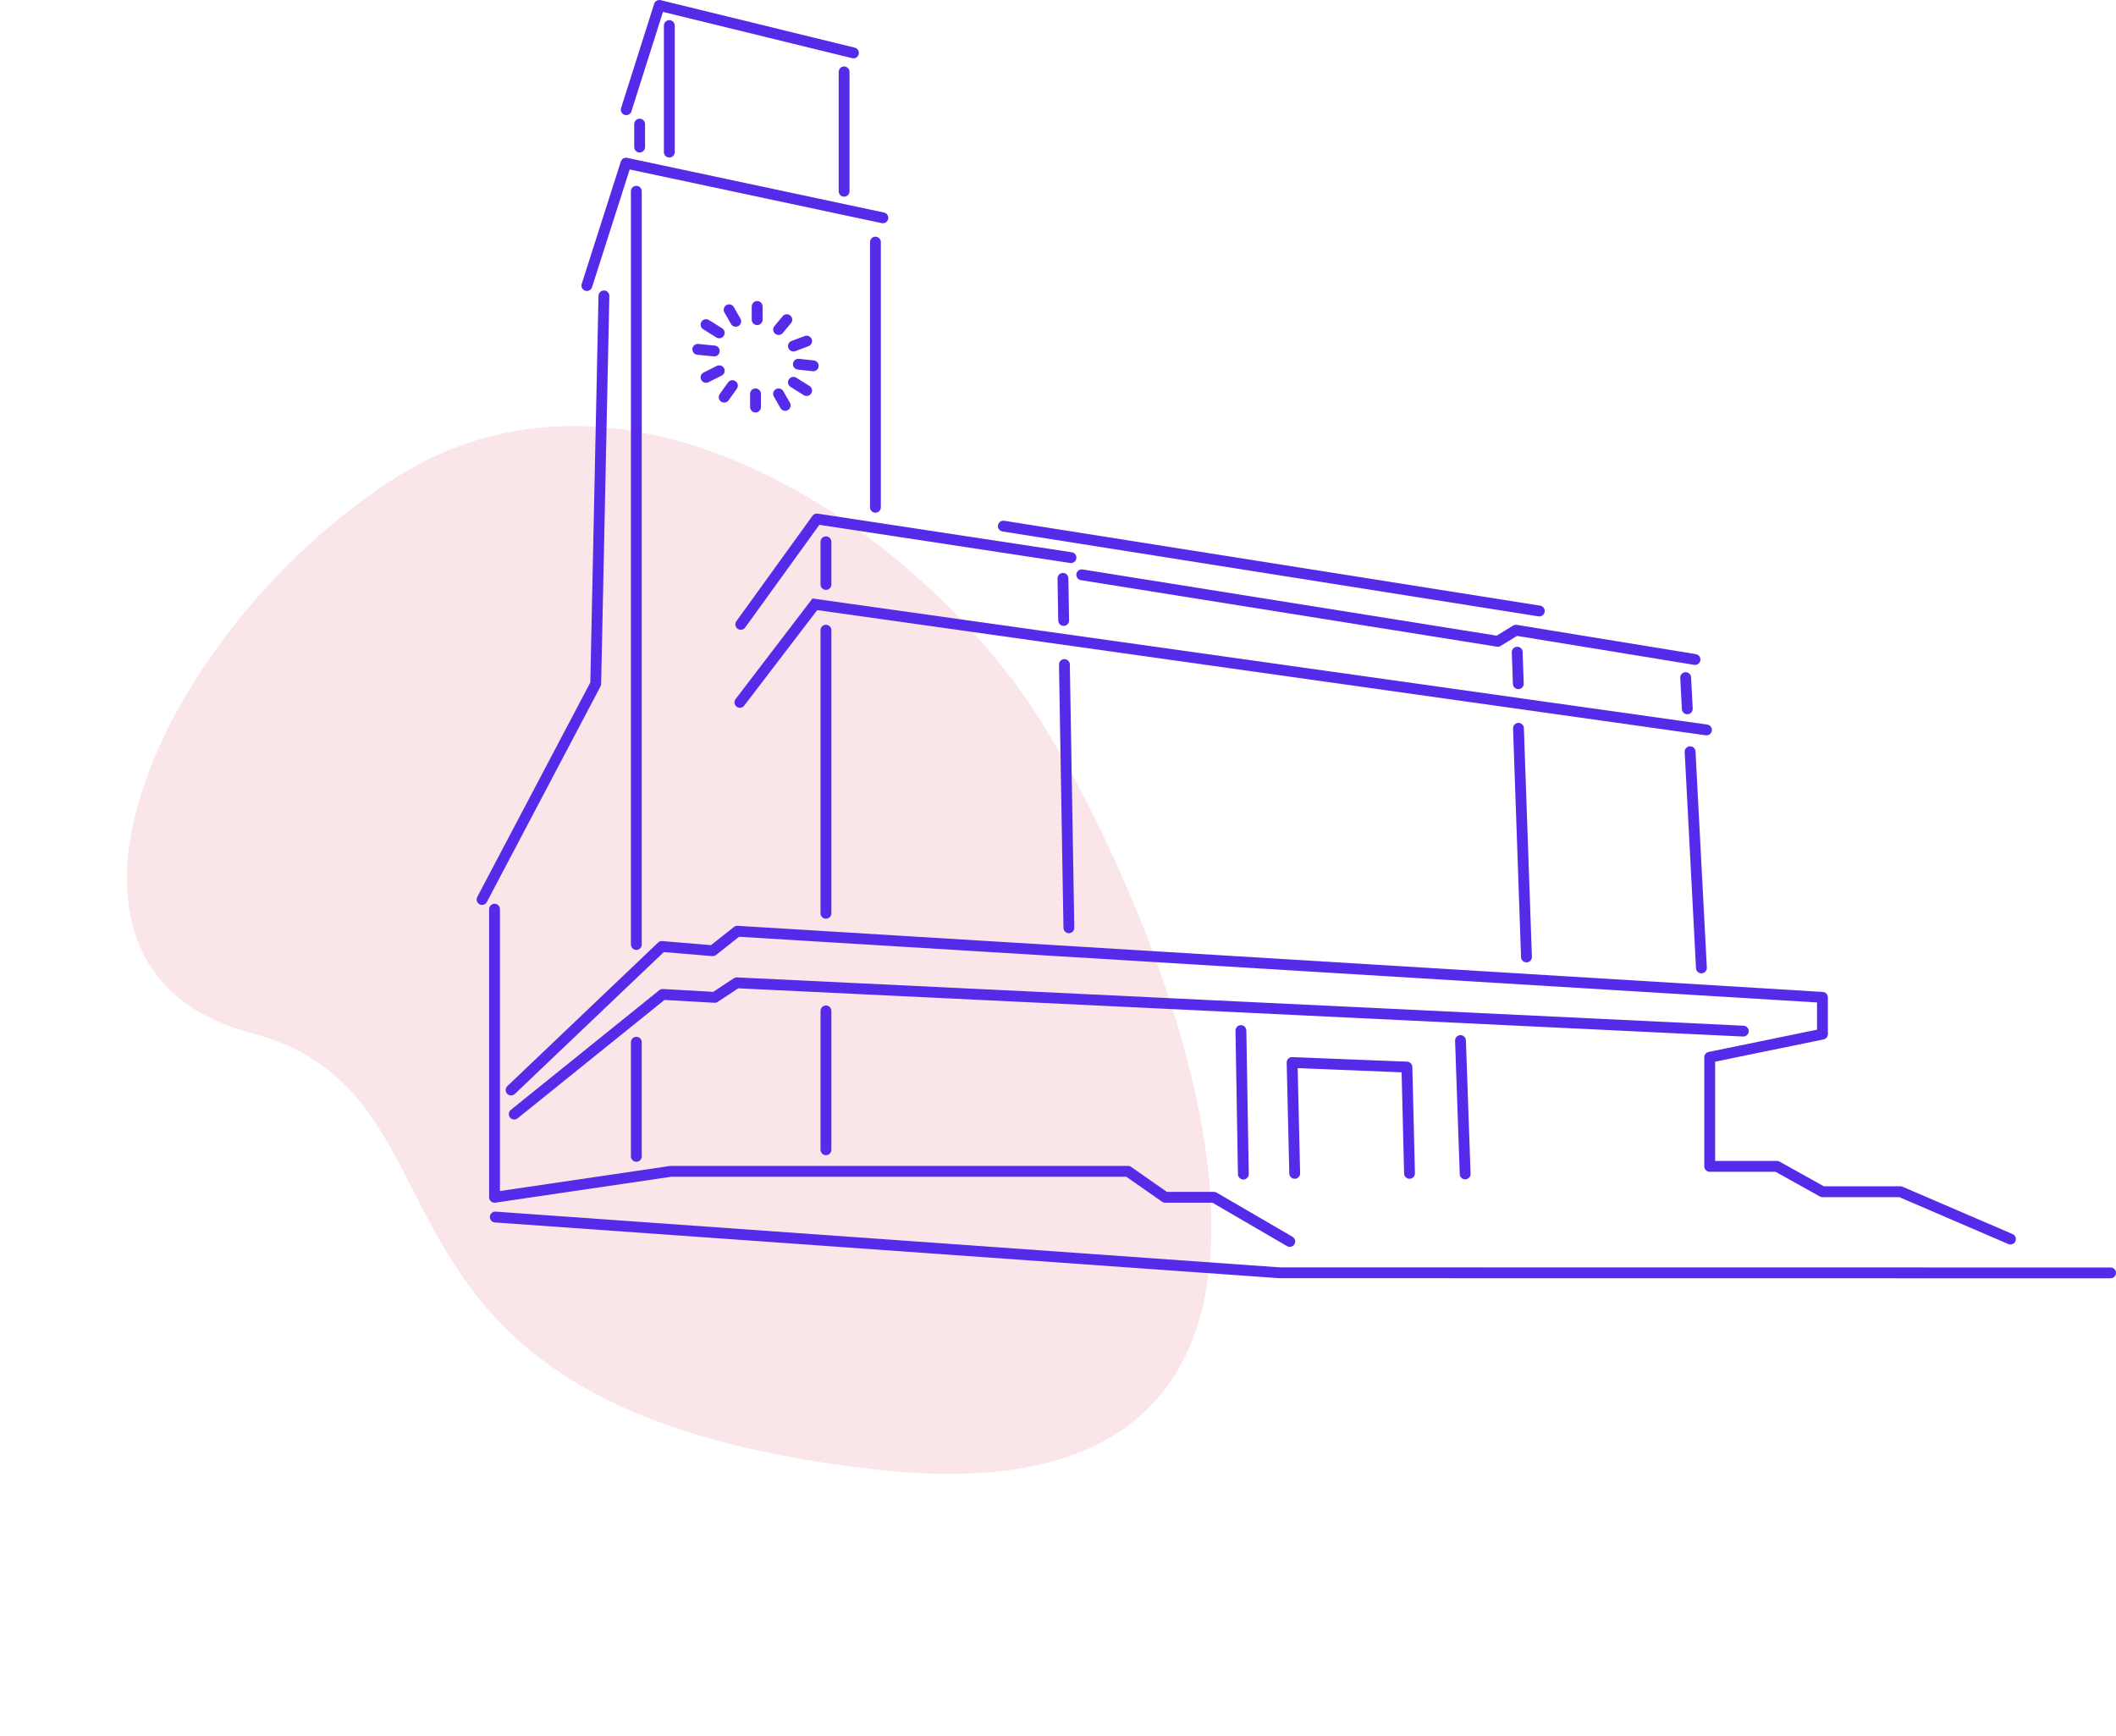
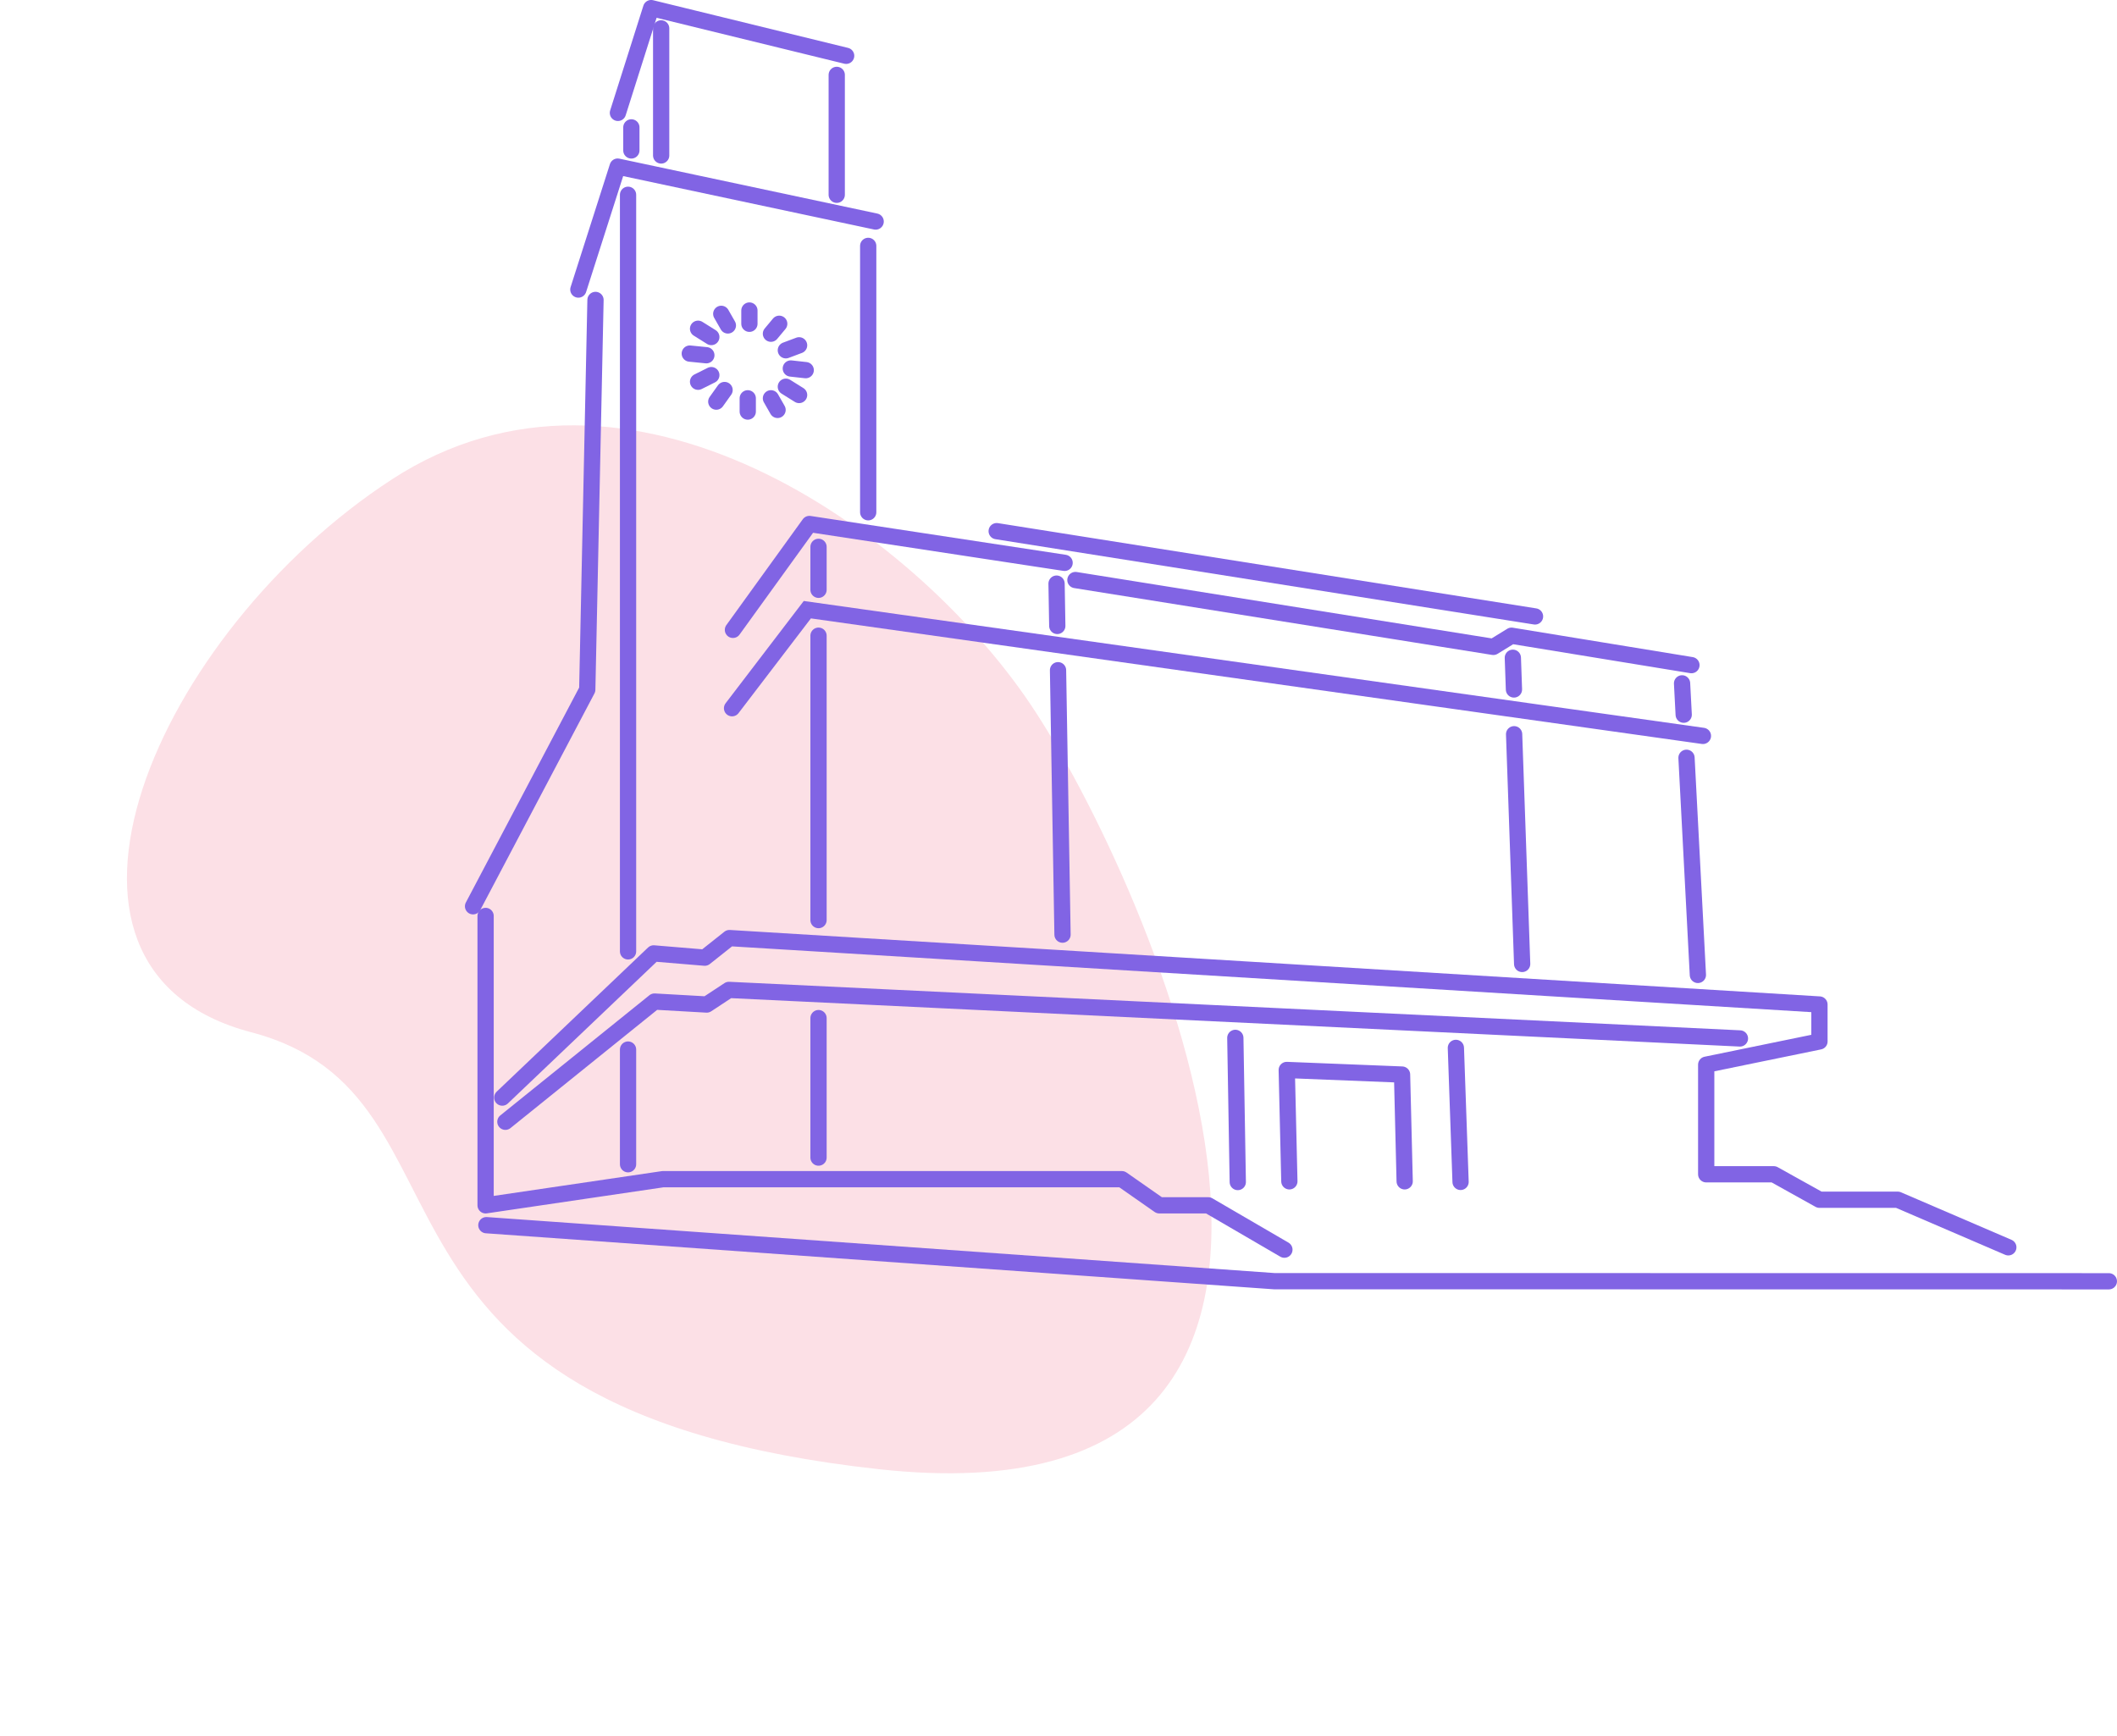
- <svg xmlns="http://www.w3.org/2000/svg" width="234.287" height="192.192" viewBox="0 0 234.287 192.192">
-   <g id="building_2" data-name="building 2" transform="translate(-167.293 -4064.399)">
-     <path id="Path_140" data-name="Path 140" d="M37.3,121.255c48.188,39.321,60.481-38.415,60.114-61.863S82.724,0,51.749,0-13.374,22.249,5.328,42.821-10.889,81.934,37.3,121.255Z" transform="matrix(0.839, -0.545, 0.545, 0.839, 167.294, 4145.74)" fill="#fae5e9" />
-     <g id="Group_55" data-name="Group 55" transform="translate(-703.984 3573.068)">
+ <svg xmlns="http://www.w3.org/2000/svg" width="234.373" height="192.104" viewBox="0 0 234.373 192.104">
+   <g id="building_2" data-name="building 2" transform="translate(-167.293 -4064.487)">
+     <path id="Path_140" data-name="Path 140" d="M37.3,121.255c48.188,39.321,60.481-38.415,60.114-61.863S82.724,0,51.749,0-13.374,22.249,5.328,42.821-10.889,81.934,37.3,121.255Z" transform="matrix(0.839, -0.545, 0.545, 0.839, 167.294, 4145.74)" fill="#fce0e6" />
+     <g id="Group_51" data-name="Group 51" transform="translate(-704.984 3573.456)">
      <g id="townhall" transform="translate(924.649 491.932)">
-         <path id="Path_54" data-name="Path 54" d="M13951.65,5052.305l12.588-23.878.908-42.956" transform="translate(-13951.65 -4953.312)" fill="none" stroke="#552ae8" stroke-linecap="round" stroke-linejoin="round" stroke-width="1.2" />
-         <path id="Path_55" data-name="Path 55" d="M14009.232,4918.139l4.334-13.553,28.438,6.054" transform="translate(-13997.624 -4887.123)" fill="none" stroke="#552ae8" stroke-linecap="round" stroke-linejoin="round" stroke-width="1.2" />
-         <path id="Path_56" data-name="Path 56" d="M14039.119,4820.478l3.662-11.546,21.494,5.257" transform="translate(-14023.15 -4808.932)" fill="none" stroke="#552ae8" stroke-linecap="round" stroke-linejoin="round" stroke-width="1.2" />
-         <path id="Path_57" data-name="Path 57" d="M14168.225,4852.028v13.215" transform="translate(-14128.137 -4844.67)" fill="none" stroke="#552ae8" stroke-linecap="round" stroke-width="1.2" />
-         <path id="Path_58" data-name="Path 58" d="M14168.225,4852.029v2.542" transform="translate(-14150.775 -4838.886)" fill="none" stroke="#552ae8" stroke-linecap="round" stroke-width="1.2" />
-         <path id="Path_59" data-name="Path 59" d="M14168.225,4852.029v29.361" transform="translate(-14124.669 -4825.824)" fill="none" stroke="#552ae8" stroke-linecap="round" stroke-width="1.2" />
-         <path id="Path_60" data-name="Path 60" d="M14108.564,5132.049l8.428-11.667,28.133,4.278" transform="translate(-14079.917 -5063.521)" fill="none" stroke="#552ae8" stroke-linecap="round" stroke-linejoin="round" stroke-width="1.2" />
-         <path id="Path_61" data-name="Path 61" d="M0,0V60.081" transform="translate(117.06 67.049) rotate(99)" fill="none" stroke="#552ae8" stroke-linecap="round" stroke-width="1.2" />
-         <path id="Path_62" data-name="Path 62" d="M14383.247,5163.612l-19.834-3.242-2,1.23-46.068-7.365" transform="translate(-14248.944 -5091.194)" fill="none" stroke="#552ae8" stroke-linecap="round" stroke-linejoin="round" stroke-width="1.2" />
-         <path id="Path_77" data-name="Path 77" d="M14168.225,4852.029v14.009" transform="translate(-14147.489 -4849.799)" fill="none" stroke="#552ae8" stroke-linecap="round" stroke-width="1.2" />
-         <path id="Path_78" data-name="Path 78" d="M14168.225,4852.029v83.4" transform="translate(-14151.141 -4831.455)" fill="none" stroke="#552ae8" stroke-linecap="round" stroke-width="1.2" />
-         <path id="Path_79" data-name="Path 79" d="M14168.225,4852.029v31.9l19.535-2.879h50.6l4.125,2.879h5.395l8.395,4.888" transform="translate(-14166.842 -4751.965)" fill="none" stroke="#552ae8" stroke-linecap="round" stroke-linejoin="round" stroke-width="1.2" />
-         <path id="Path_80" data-name="Path 80" d="M13969.285,5387.967l16.688-15.892,5.633.47,2.721-2.159,120.152,7.322v3.836" transform="translate(-13966.066 -5267.882)" fill="none" stroke="#552ae8" stroke-linecap="round" stroke-linejoin="round" stroke-width="1.2" />
-         <path id="Path_81" data-name="Path 81" d="M14168.225,4852.03v31.347" transform="translate(-14130.146 -4782.858)" fill="none" stroke="#552ae8" stroke-linecap="round" stroke-width="1.2" />
-         <path id="Path_82" data-name="Path 82" d="M0,0V29.145" transform="matrix(1, -0.017, 0.017, 1, 64.481, 72.977)" fill="none" stroke="#552ae8" stroke-linecap="round" stroke-width="1.2" />
-         <path id="Path_83" data-name="Path 83" d="M0,0V25.346" transform="matrix(0.999, -0.035, 0.035, 0.999, 114.755, 80.034)" fill="none" stroke="#552ae8" stroke-linecap="round" stroke-width="1.2" />
-         <path id="Path_84" data-name="Path 84" d="M0,0V23.967" transform="translate(133.758 82.63) rotate(-3)" fill="none" stroke="#552ae8" stroke-linecap="round" stroke-width="1.2" />
-         <path id="Path_85" data-name="Path 85" d="M14108.021,5182.977l8.3-10.86,98.723,13.911" transform="translate(-14079.473 -5105.811)" fill="none" stroke="#552ae8" stroke-linecap="round" stroke-width="1.2" />
-         <path id="Path_86" data-name="Path 86" d="M0,0V3.46" transform="translate(133.268 74.425) rotate(-3)" fill="none" stroke="#552ae8" stroke-linecap="round" stroke-width="1.2" />
-         <path id="Path_87" data-name="Path 87" d="M0,0V3.5" transform="matrix(0.999, -0.035, 0.035, 0.999, 114.616, 71.605)" fill="none" stroke="#552ae8" stroke-linecap="round" stroke-width="1.2" />
-         <path id="Path_88" data-name="Path 88" d="M0,0V4.664" transform="matrix(1, -0.017, 0.017, 1, 64.319, 63.432)" fill="none" stroke="#552ae8" stroke-linecap="round" stroke-width="1.2" />
-         <path id="Path_89" data-name="Path 89" d="M14168.225,4852.029v4.731" transform="translate(-14130.146 -4792.648)" fill="none" stroke="#552ae8" stroke-linecap="round" stroke-width="1.2" />
-         <path id="Path_90" data-name="Path 90" d="M14708.68,5432.786l-12.486,2.563v12.081h7.445l5.041,2.807h8.627l12.189,5.242" transform="translate(-14560.264 -5318.891)" fill="none" stroke="#552ae8" stroke-linecap="round" stroke-linejoin="round" stroke-width="1.2" />
-         <path id="Path_91" data-name="Path 91" d="M13971.173,5416.215l16.437-13.249,5.759.325,2.443-1.61,111.443,5.349" transform="translate(-13967.608 -5293.465)" fill="none" stroke="#552ae8" stroke-linecap="round" stroke-linejoin="round" stroke-width="1.2" />
-         <path id="Path_94" data-name="Path 94" d="M0,0V15.89" transform="matrix(1, -0.017, 0.017, 1, 84.025, 113.503)" fill="none" stroke="#552ae8" stroke-linecap="round" stroke-width="1.2" />
-         <path id="Path_95" data-name="Path 95" d="M0,0V14.788" transform="matrix(0.999, -0.035, 0.035, 0.999, 108.336, 114.606)" fill="none" stroke="#552ae8" stroke-linecap="round" stroke-width="1.2" />
-         <path id="Path_92" data-name="Path 92" d="M13959.692,5543.718l86.841,6.173,92.006.012" transform="translate(-13958.225 -5409.57)" fill="none" stroke="#552ae8" stroke-linecap="round" stroke-linejoin="round" stroke-width="1.2" />
-         <path id="Path_93" data-name="Path 93" d="M14443.222,5462.289l-.287-12.275,12.711.506.287,11.769" transform="translate(-14353.242 -5332.974)" fill="none" stroke="#552ae8" stroke-linecap="round" stroke-linejoin="round" stroke-width="1.2" />
-         <path id="Path_96" data-name="Path 96" d="M14168.225,4852.03v15.376" transform="translate(-14130.146 -4740.707)" fill="none" stroke="#552ae8" stroke-linecap="round" stroke-width="1.2" />
-         <path id="Path_97" data-name="Path 97" d="M14168.225,4852.03v12.64" transform="translate(-14151.141 -4737.238)" fill="none" stroke="#552ae8" stroke-linecap="round" stroke-width="1.2" />
+         <path id="Path_54" data-name="Path 54" d="M13951.649,5052.6l12.644-23.983.912-43.142" transform="translate(-13951.649 -4953.171)" fill="none" stroke="#8164e4" stroke-linecap="round" stroke-linejoin="round" stroke-width="1.8" />
+         <path id="Path_55" data-name="Path 55" d="M14009.232,4918.2l4.352-13.611,28.562,6.08" transform="translate(-13997.574 -4887.046)" fill="none" stroke="#8164e4" stroke-linecap="round" stroke-linejoin="round" stroke-width="1.8" />
+         <path id="Path_56" data-name="Path 56" d="M14039.119,4820.528l3.678-11.6,21.589,5.28" transform="translate(-14023.081 -4808.932)" fill="none" stroke="#8164e4" stroke-linecap="round" stroke-linejoin="round" stroke-width="1.8" />
+         <path id="Path_57" data-name="Path 57" d="M14168.225,4852.028V4865.3" transform="translate(-14127.962 -4844.638)" fill="none" stroke="#8164e4" stroke-linecap="round" stroke-width="1.8" />
+         <path id="Path_58" data-name="Path 58" d="M14168.225,4852.029v2.552" transform="translate(-14150.699 -4838.828)" fill="none" stroke="#8164e4" stroke-linecap="round" stroke-width="1.8" />
+         <path id="Path_59" data-name="Path 59" d="M14168.225,4852.029v29.489" transform="translate(-14124.479 -4825.709)" fill="none" stroke="#8164e4" stroke-linecap="round" stroke-width="1.8" />
+         <path id="Path_60" data-name="Path 60" d="M14108.564,5132.1l8.463-11.718,28.255,4.3" transform="translate(-14079.792 -5063.273)" fill="none" stroke="#8164e4" stroke-linecap="round" stroke-linejoin="round" stroke-width="1.8" />
+         <path id="Path_61" data-name="Path 61" d="M0,0V60.343" transform="translate(117.57 67.341) rotate(99)" fill="none" stroke="#8164e4" stroke-linecap="round" stroke-width="1.8" />
+         <path id="Path_62" data-name="Path 62" d="M14383.542,5163.652l-19.922-3.256-2.01,1.236-46.268-7.4" transform="translate(-14248.654 -5090.919)" fill="none" stroke="#8164e4" stroke-linecap="round" stroke-linejoin="round" stroke-width="1.8" />
+         <path id="Path_77" data-name="Path 77" d="M14168.225,4852.029v14.07" transform="translate(-14147.399 -4849.789)" fill="none" stroke="#8164e4" stroke-linecap="round" stroke-width="1.8" />
+         <path id="Path_78" data-name="Path 78" d="M14168.225,4852.029v83.759" transform="translate(-14151.065 -4831.366)" fill="none" stroke="#8164e4" stroke-linecap="round" stroke-width="1.8" />
+         <path id="Path_79" data-name="Path 79" d="M14168.225,4852.029v32.034l19.618-2.892h50.826l4.141,2.892h5.419l8.431,4.909" transform="translate(-14166.836 -4751.528)" fill="none" stroke="#8164e4" stroke-linecap="round" stroke-linejoin="round" stroke-width="1.8" />
+         <path id="Path_80" data-name="Path 80" d="M13969.285,5388.044l16.761-15.961,5.657.471,2.733-2.168,120.675,7.354v3.854" transform="translate(-13966.052 -5267.436)" fill="none" stroke="#8164e4" stroke-linecap="round" stroke-linejoin="round" stroke-width="1.8" />
+         <path id="Path_81" data-name="Path 81" d="M14168.225,4852.03v31.484" transform="translate(-14129.979 -4782.556)" fill="none" stroke="#8164e4" stroke-linecap="round" stroke-width="1.8" />
+         <path id="Path_82" data-name="Path 82" d="M0,0V29.272" transform="matrix(1, -0.017, 0.017, 1, 64.762, 73.296)" fill="none" stroke="#8164e4" stroke-linecap="round" stroke-width="1.8" />
+         <path id="Path_83" data-name="Path 83" d="M0,0V25.457" transform="matrix(0.999, -0.035, 0.035, 0.999, 115.255, 80.383)" fill="none" stroke="#8164e4" stroke-linecap="round" stroke-width="1.8" />
+         <path id="Path_84" data-name="Path 84" d="M0,0V24.072" transform="translate(134.341 82.99) rotate(-3)" fill="none" stroke="#8164e4" stroke-linecap="round" stroke-width="1.8" />
+         <path id="Path_85" data-name="Path 85" d="M14108.02,5183.024l8.334-10.908,99.151,13.972" transform="translate(-14079.347 -5105.521)" fill="none" stroke="#8164e4" stroke-linecap="round" stroke-width="1.8" />
+         <path id="Path_86" data-name="Path 86" d="M0,0V3.475" transform="translate(133.849 74.75) rotate(-3)" fill="none" stroke="#8164e4" stroke-linecap="round" stroke-width="1.8" />
+         <path id="Path_87" data-name="Path 87" d="M0,0V3.514" transform="matrix(0.999, -0.035, 0.035, 0.999, 115.115, 71.917)" fill="none" stroke="#8164e4" stroke-linecap="round" stroke-width="1.8" />
+         <path id="Path_88" data-name="Path 88" d="M0,0V4.685" transform="matrix(1, -0.017, 0.017, 1, 64.6, 63.709)" fill="none" stroke="#8164e4" stroke-linecap="round" stroke-width="1.8" />
+         <path id="Path_89" data-name="Path 89" d="M14168.225,4852.029v4.752" transform="translate(-14129.979 -4792.389)" fill="none" stroke="#8164e4" stroke-linecap="round" stroke-width="1.8" />
+         <path id="Path_90" data-name="Path 90" d="M14708.733,5432.786l-12.54,2.574v12.133h7.477l5.063,2.819h8.664l12.242,5.266" transform="translate(-14559.671 -5318.394)" fill="none" stroke="#8164e4" stroke-linecap="round" stroke-linejoin="round" stroke-width="1.8" />
+         <path id="Path_91" data-name="Path 91" d="M13971.173,5416.278l16.508-13.306,5.784.327,2.455-1.618,111.93,5.373" transform="translate(-13967.594 -5292.993)" fill="none" stroke="#8164e4" stroke-linecap="round" stroke-linejoin="round" stroke-width="1.8" />
+         <path id="Path_94" data-name="Path 94" d="M0,0V15.959" transform="matrix(1, -0.017, 0.017, 1, 84.391, 113.998)" fill="none" stroke="#8164e4" stroke-linecap="round" stroke-width="1.8" />
+         <path id="Path_95" data-name="Path 95" d="M0,0V14.852" transform="matrix(0.999, -0.035, 0.035, 0.999, 108.808, 115.106)" fill="none" stroke="#8164e4" stroke-linecap="round" stroke-width="1.8" />
+         <path id="Path_92" data-name="Path 92" d="M13959.691,5543.718l87.219,6.2,92.406.012" transform="translate(-13958.217 -5408.985)" fill="none" stroke="#8164e4" stroke-linecap="round" stroke-linejoin="round" stroke-width="1.8" />
+         <path id="Path_93" data-name="Path 93" d="M14443.224,5462.342l-.29-12.328,12.766.509.29,11.819" transform="translate(-14352.851 -5332.463)" fill="none" stroke="#8164e4" stroke-linecap="round" stroke-linejoin="round" stroke-width="1.8" />
+         <path id="Path_96" data-name="Path 96" d="M14168.225,4852.03v15.442" transform="translate(-14129.979 -4740.221)" fill="none" stroke="#8164e4" stroke-linecap="round" stroke-width="1.8" />
+         <path id="Path_97" data-name="Path 97" d="M14168.225,4852.03v12.694" transform="translate(-14151.065 -4736.737)" fill="none" stroke="#8164e4" stroke-linecap="round" stroke-width="1.8" />
      </g>
-       <g id="clock" transform="translate(948.538 525.263)">
-         <line id="Line_2" data-name="Line 2" y1="1.461" transform="translate(6.572 0)" fill="none" stroke="#552ae8" stroke-linecap="round" stroke-width="1.2" />
-         <line id="Line_3" data-name="Line 3" x1="0.913" y2="1.095" transform="translate(8.946 1.461)" fill="none" stroke="#552ae8" stroke-linecap="round" stroke-width="1.2" />
-         <line id="Line_4" data-name="Line 4" x1="1.461" y2="0.548" transform="translate(10.589 3.834)" fill="none" stroke="#552ae8" stroke-linecap="round" stroke-width="1.2" />
-         <line id="Line_5" data-name="Line 5" x1="1.643" y1="0.183" transform="translate(11.137 6.39)" fill="none" stroke="#552ae8" stroke-linecap="round" stroke-width="1.2" />
-         <line id="Line_6" data-name="Line 6" x1="1.461" y1="0.913" transform="translate(10.589 8.398)" fill="none" stroke="#552ae8" stroke-linecap="round" stroke-width="1.2" />
-         <line id="Line_7" data-name="Line 7" x1="0.73" y1="1.278" transform="translate(8.946 9.676)" fill="none" stroke="#552ae8" stroke-linecap="round" stroke-width="1.2" />
-         <line id="Line_8" data-name="Line 8" y1="1.461" transform="translate(6.39 9.676)" fill="none" stroke="#552ae8" stroke-linecap="round" stroke-width="1.2" />
-         <line id="Line_9" data-name="Line 9" y1="1.278" x2="0.913" transform="translate(2.921 8.763)" fill="none" stroke="#552ae8" stroke-linecap="round" stroke-width="1.2" />
-         <line id="Line_10" data-name="Line 10" y1="0.73" x2="1.461" transform="translate(0.913 7.12)" fill="none" stroke="#552ae8" stroke-linecap="round" stroke-width="1.2" />
-         <line id="Line_11" data-name="Line 11" x2="1.826" y2="0.183" transform="translate(0 4.747)" fill="none" stroke="#552ae8" stroke-linecap="round" stroke-width="1.2" />
-         <line id="Line_12" data-name="Line 12" x2="1.461" y2="0.913" transform="translate(0.913 2.008)" fill="none" stroke="#552ae8" stroke-linecap="round" stroke-width="1.2" />
-         <line id="Line_13" data-name="Line 13" x2="0.73" y2="1.278" transform="translate(3.469 0.365)" fill="none" stroke="#552ae8" stroke-linecap="round" stroke-width="1.2" />
+       <g id="clock" transform="translate(948.643 525.408)">
+         <line id="Line_2" data-name="Line 2" y1="1.467" transform="translate(6.601 0)" fill="none" stroke="#8164e4" stroke-linecap="round" stroke-width="1.8" />
+         <line id="Line_3" data-name="Line 3" x1="0.917" y2="1.1" transform="translate(8.985 1.467)" fill="none" stroke="#8164e4" stroke-linecap="round" stroke-width="1.8" />
+         <line id="Line_4" data-name="Line 4" x1="1.467" y2="0.55" transform="translate(10.635 3.851)" fill="none" stroke="#8164e4" stroke-linecap="round" stroke-width="1.8" />
+         <line id="Line_5" data-name="Line 5" x1="1.65" y1="0.183" transform="translate(11.185 6.418)" fill="none" stroke="#8164e4" stroke-linecap="round" stroke-width="1.8" />
+         <line id="Line_6" data-name="Line 6" x1="1.467" y1="0.917" transform="translate(10.635 8.435)" fill="none" stroke="#8164e4" stroke-linecap="round" stroke-width="1.8" />
+         <line id="Line_7" data-name="Line 7" x1="0.733" y1="1.284" transform="translate(8.985 9.718)" fill="none" stroke="#8164e4" stroke-linecap="round" stroke-width="1.8" />
+         <line id="Line_8" data-name="Line 8" y1="1.467" transform="translate(6.418 9.718)" fill="none" stroke="#8164e4" stroke-linecap="round" stroke-width="1.8" />
+         <line id="Line_9" data-name="Line 9" y1="1.284" x2="0.917" transform="translate(2.934 8.801)" fill="none" stroke="#8164e4" stroke-linecap="round" stroke-width="1.8" />
+         <line id="Line_10" data-name="Line 10" y1="0.733" x2="1.467" transform="translate(0.917 7.151)" fill="none" stroke="#8164e4" stroke-linecap="round" stroke-width="1.8" />
+         <line id="Line_11" data-name="Line 11" x2="1.834" y2="0.183" transform="translate(0 4.767)" fill="none" stroke="#8164e4" stroke-linecap="round" stroke-width="1.8" />
+         <line id="Line_12" data-name="Line 12" x2="1.467" y2="0.917" transform="translate(0.917 2.017)" fill="none" stroke="#8164e4" stroke-linecap="round" stroke-width="1.8" />
+         <line id="Line_13" data-name="Line 13" x2="0.733" y2="1.284" transform="translate(3.484 0.367)" fill="none" stroke="#8164e4" stroke-linecap="round" stroke-width="1.8" />
      </g>
    </g>
  </g>
</svg>
